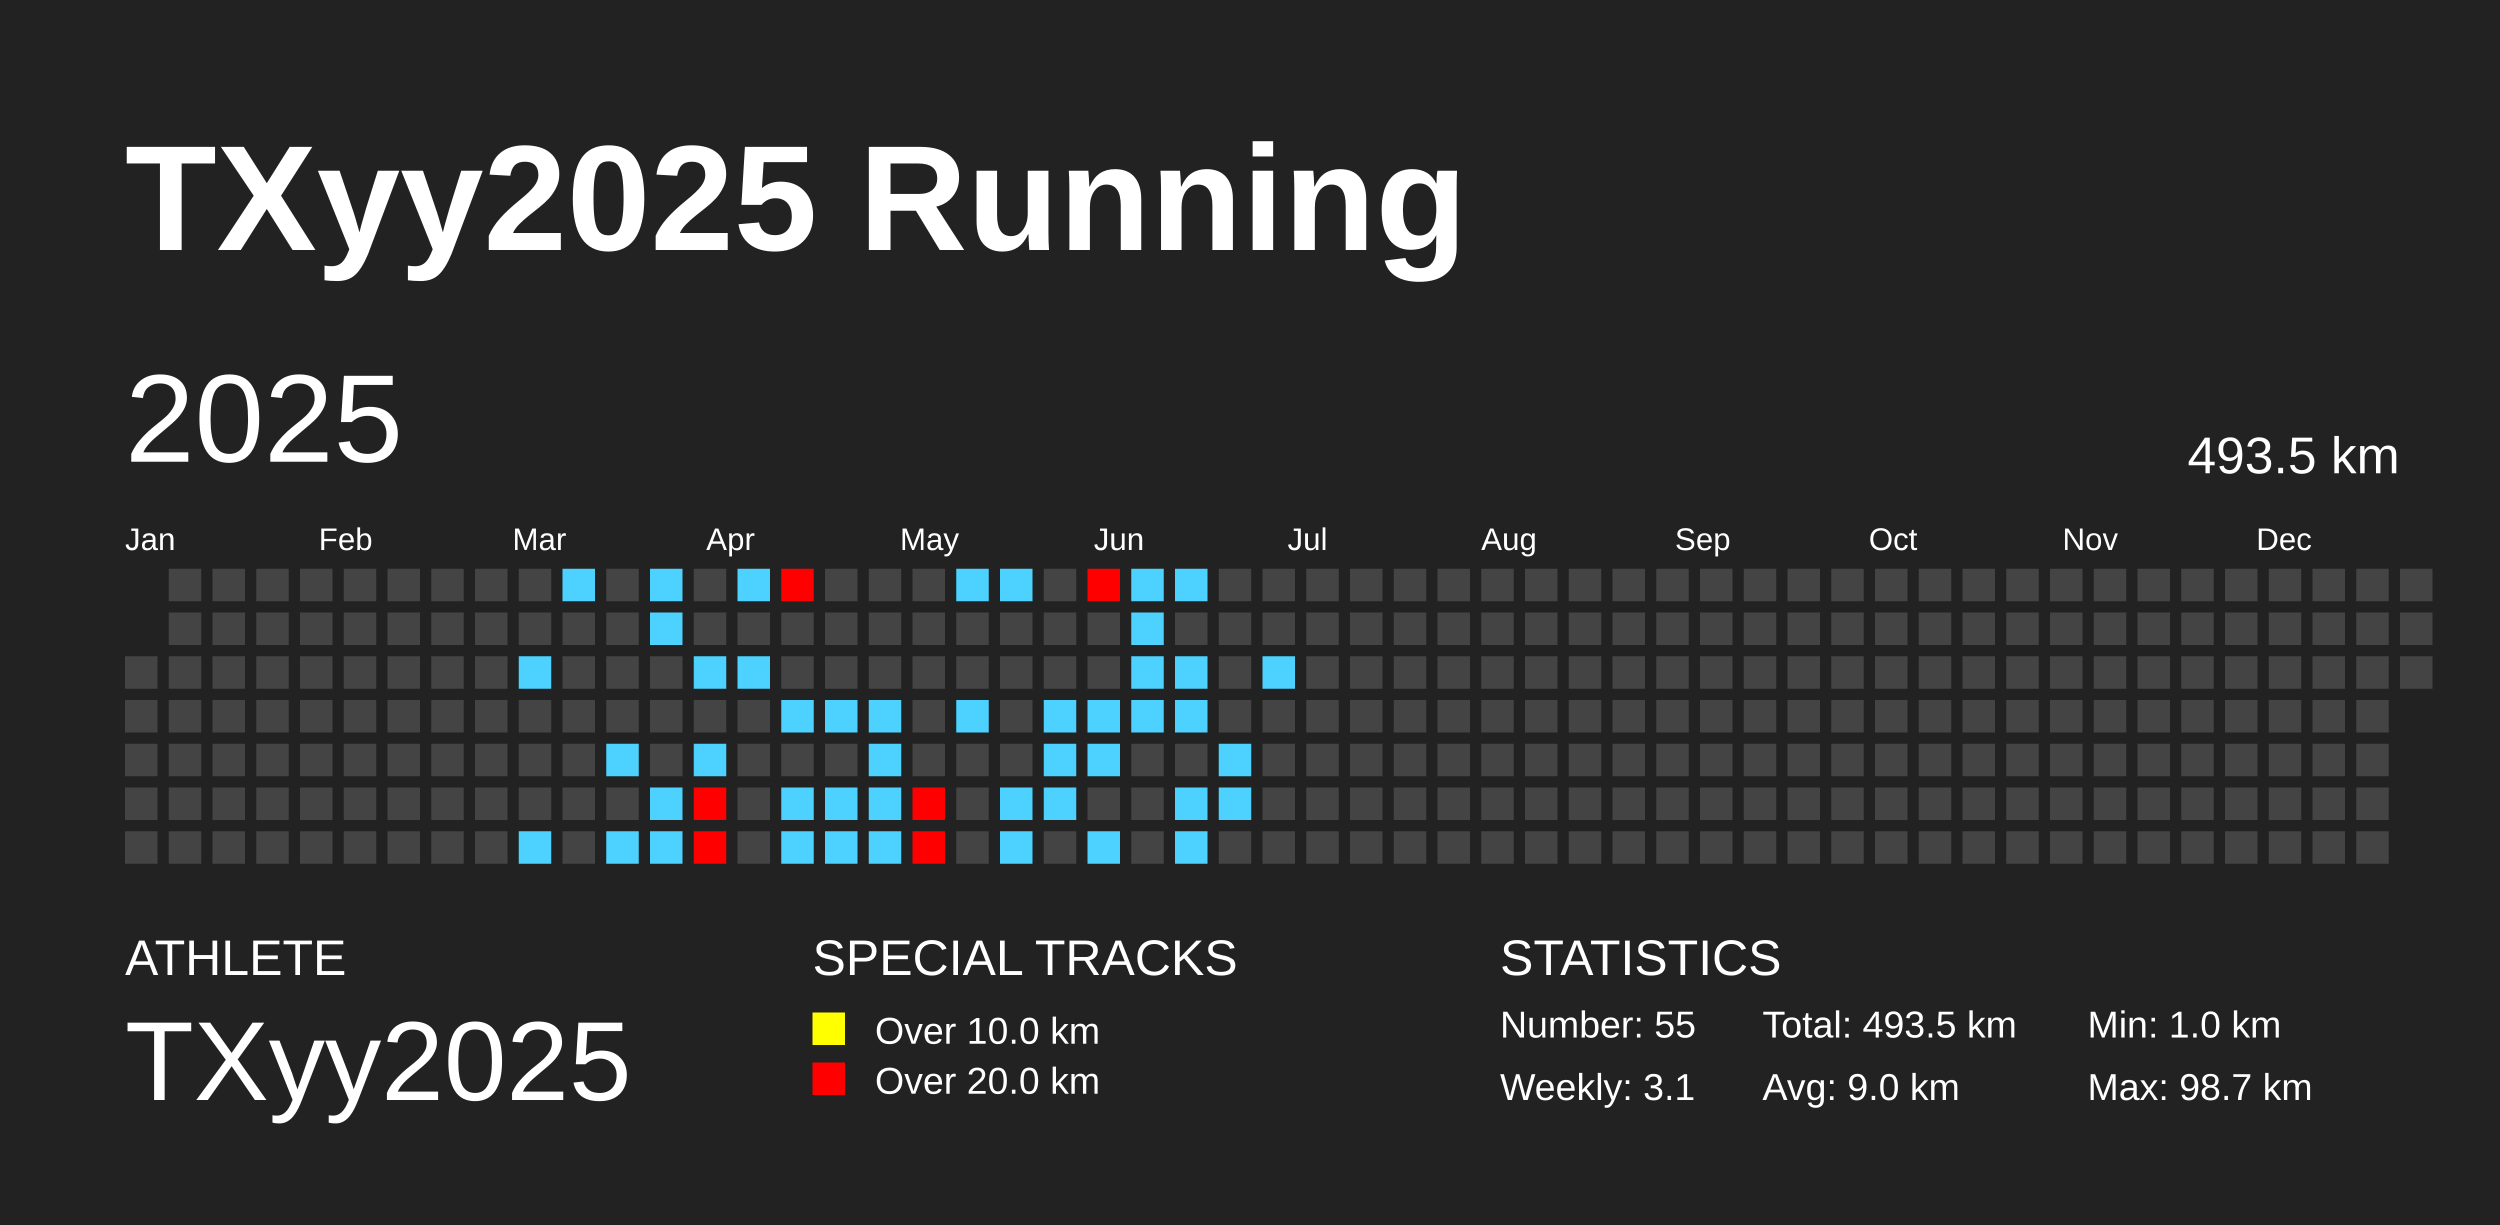
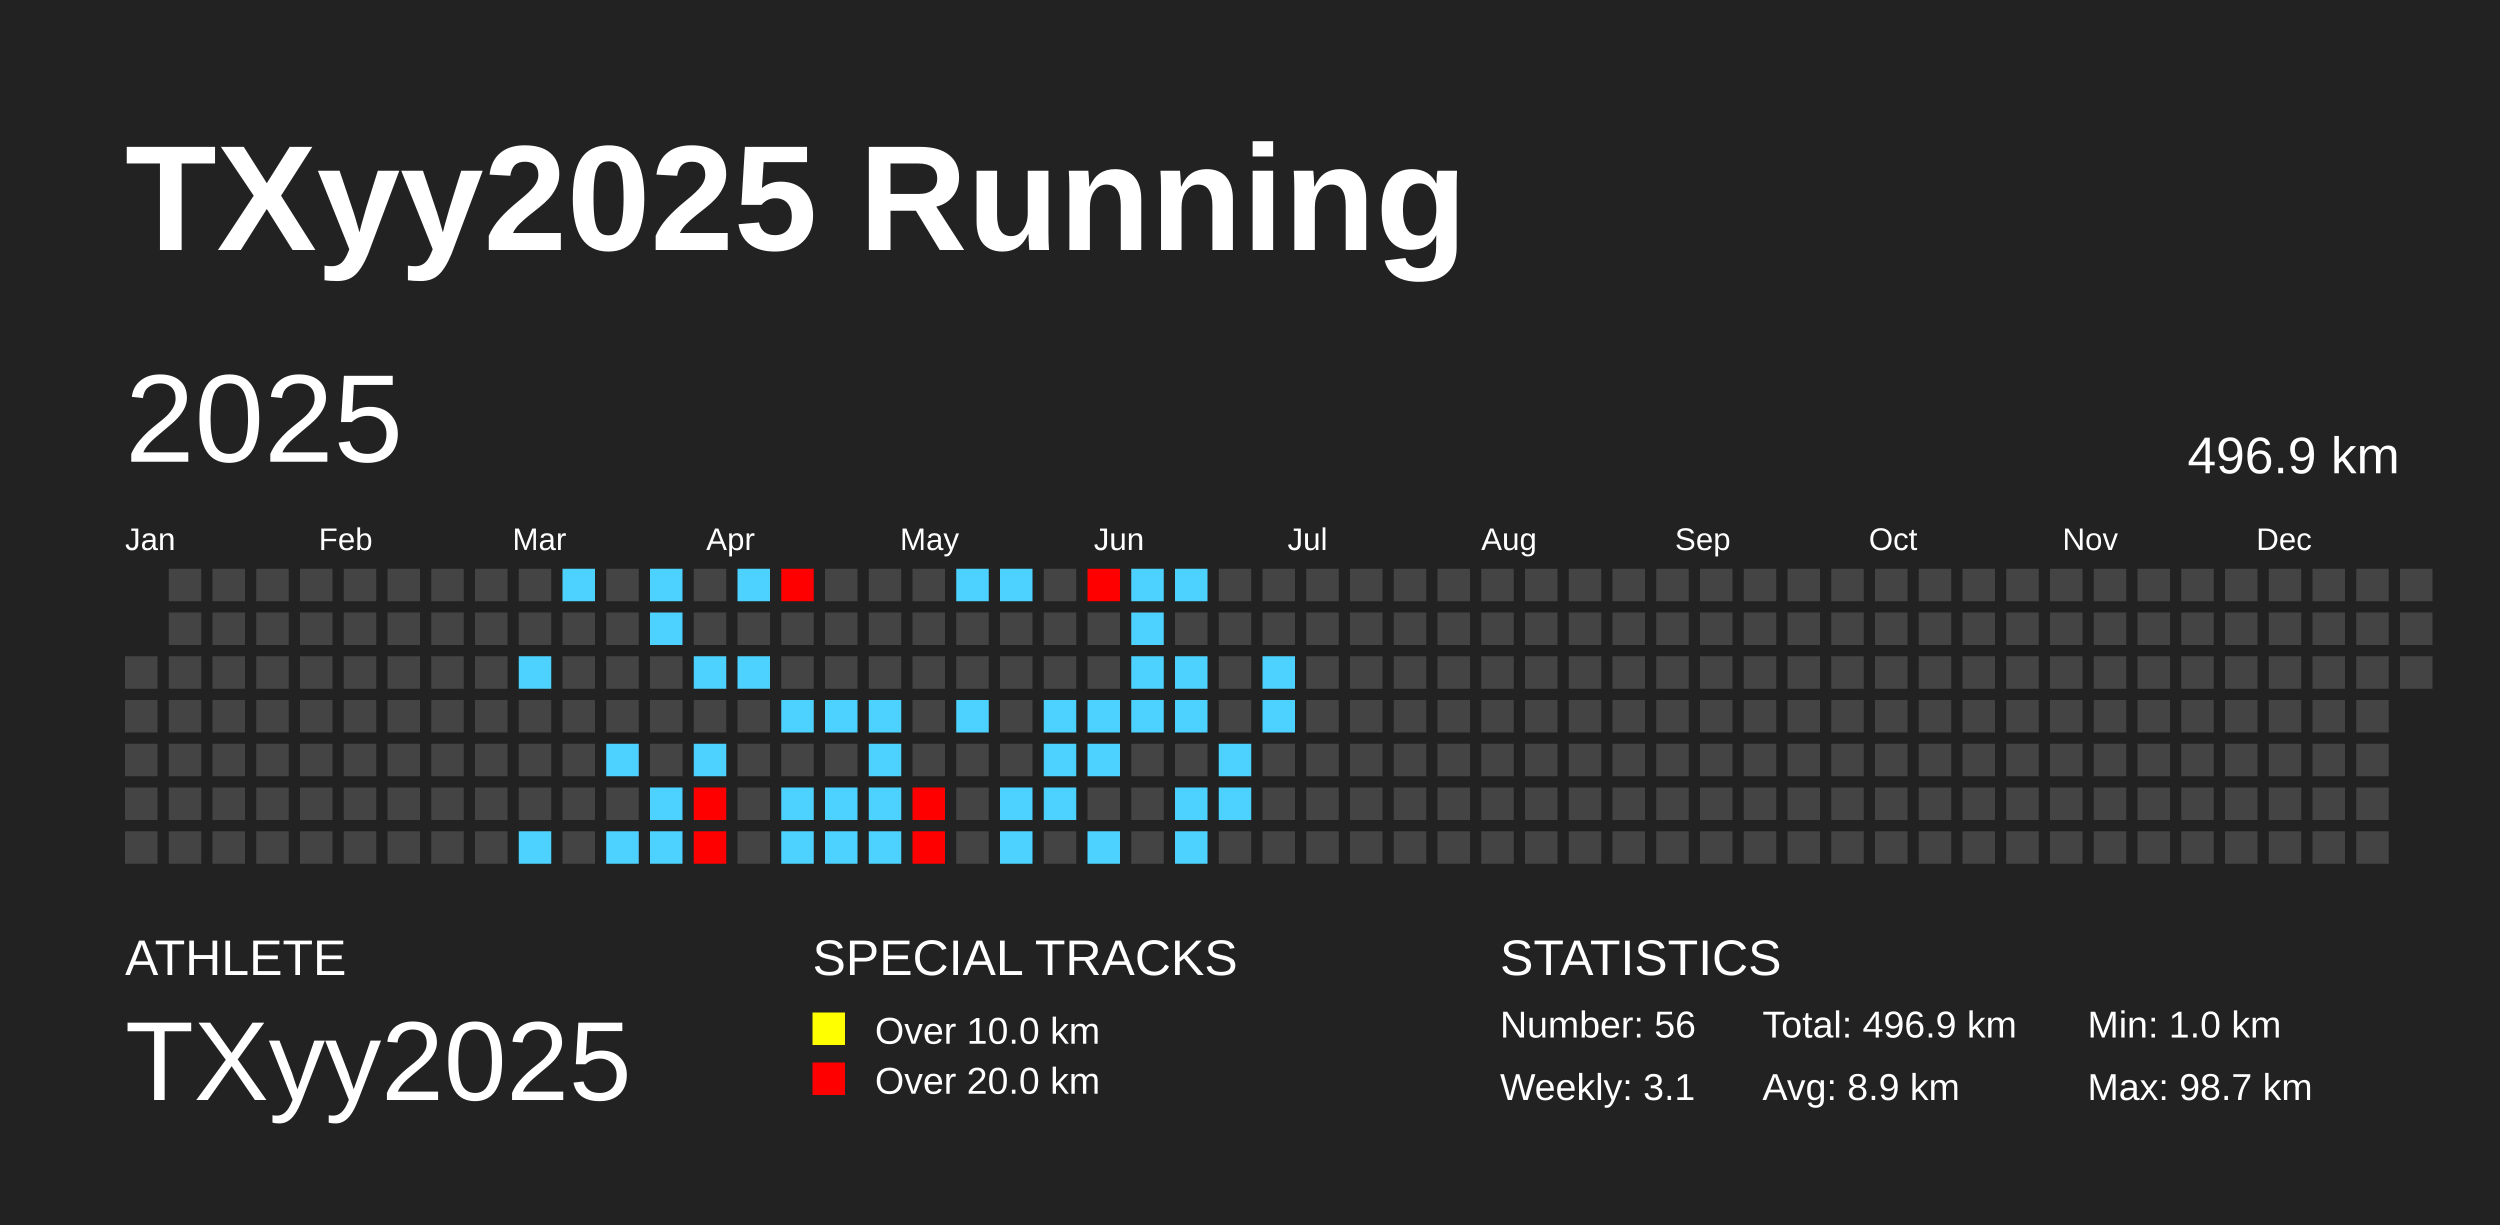
<svg xmlns="http://www.w3.org/2000/svg" baseProfile="full" height="98mm" version="1.1" viewBox="0,0,200,98" width="200mm">
  <defs />
  <rect fill="#222222" height="98" width="200" x="0" y="0" />
  <text fill="#FFFFFF" style="font-size:12px; font-family:Arial; font-weight:bold;" x="10" y="20">TXyy2025 Running</text>
  <text fill="#FFFFFF" style="font-size:4px; font-family:Arial" x="10" y="78">ATHLETE</text>
  <text fill="#FFFFFF" style="font-size:9px; font-family:Arial" x="10" y="88">TXyy2025</text>
  <text fill="#FFFFFF" style="font-size:4px; font-family:Arial" x="65" y="78">SPECIAL TRACKS</text>
  <rect fill="yellow" height="2.6" width="2.6" x="65" y="81" />
  <text fill="#FFFFFF" style="font-size:3px; font-family:Arial" x="70" y="83.5">Over 10.0 km</text>
  <rect fill="red" height="2.6" width="2.6" x="65" y="85" />
  <text fill="#FFFFFF" style="font-size:3px; font-family:Arial" x="70" y="87.5">Over 20.0 km</text>
  <text fill="#FFFFFF" style="font-size:4px; font-family:Arial" x="120" y="78">STATISTICS</text>
-   <text fill="#FFFFFF" style="font-size:3px; font-family:Arial" x="120" y="83">Number: 55</text>
+   <text fill="#FFFFFF" style="font-size:3px; font-family:Arial" x="120" y="83">Number: 56</text>
  <text fill="#FFFFFF" style="font-size:3px; font-family:Arial" x="120" y="88">Weekly: 3.1</text>
-   <text fill="#FFFFFF" style="font-size:3px; font-family:Arial" x="141" y="83">Total: 493.5 km</text>
-   <text fill="#FFFFFF" style="font-size:3px; font-family:Arial" x="141" y="88">Avg: 9.0 km</text>
+   <text fill="#FFFFFF" style="font-size:3px; font-family:Arial" x="141" y="83">Total: 496.9 km</text>
+   <text fill="#FFFFFF" style="font-size:3px; font-family:Arial" x="141" y="88">Avg: 8.9 km</text>
  <text fill="#FFFFFF" style="font-size:3px; font-family:Arial" x="167" y="83">Min: 1.0 km</text>
  <text fill="#FFFFFF" style="font-size:3px; font-family:Arial" x="167" y="88">Max: 98.7 km</text>
  <text dominant-baseline="hanging" fill="#FFFFFF" style="font-size:10.0px; font-family:Arial;" x="10" y="30">2025</text>
-   <text dominant-baseline="hanging" fill="#FFFFFF" style="font-size:4.125px; font-family:Arial;" x="175" y="35">493.5 km</text>
+   <text dominant-baseline="hanging" fill="#FFFFFF" style="font-size:4.125px; font-family:Arial;" x="175" y="35">496.9 km</text>
  <text fill="#FFFFFF" style="font-size:2.5px; font-family:Arial" x="10.0" y="44">Jan</text>
  <text fill="#FFFFFF" style="font-size:2.5px; font-family:Arial" x="25.5" y="44">Feb</text>
  <text fill="#FFFFFF" style="font-size:2.5px; font-family:Arial" x="41.0" y="44">Mar</text>
  <text fill="#FFFFFF" style="font-size:2.5px; font-family:Arial" x="56.5" y="44">Apr</text>
  <text fill="#FFFFFF" style="font-size:2.5px; font-family:Arial" x="72.0" y="44">May</text>
  <text fill="#FFFFFF" style="font-size:2.5px; font-family:Arial" x="87.5" y="44">Jun</text>
  <text fill="#FFFFFF" style="font-size:2.5px; font-family:Arial" x="103.0" y="44">Jul</text>
  <text fill="#FFFFFF" style="font-size:2.5px; font-family:Arial" x="118.5" y="44">Aug</text>
  <text fill="#FFFFFF" style="font-size:2.5px; font-family:Arial" x="134.0" y="44">Sep</text>
  <text fill="#FFFFFF" style="font-size:2.5px; font-family:Arial" x="149.5" y="44">Oct</text>
  <text fill="#FFFFFF" style="font-size:2.5px; font-family:Arial" x="165.0" y="44">Nov</text>
  <text fill="#FFFFFF" style="font-size:2.5px; font-family:Arial" x="180.5" y="44">Dec</text>
  <rect fill="#444444" height="2.6" width="2.6" x="10.0" y="52.5" />
  <rect fill="#444444" height="2.6" width="2.6" x="10.0" y="56.0" />
  <rect fill="#444444" height="2.6" width="2.6" x="10.0" y="59.5" />
  <rect fill="#444444" height="2.6" width="2.6" x="10.0" y="63.0" />
  <rect fill="#444444" height="2.6" width="2.6" x="10.0" y="66.5" />
  <rect fill="#444444" height="2.6" width="2.6" x="13.5" y="45.5" />
  <rect fill="#444444" height="2.6" width="2.6" x="13.5" y="49.0" />
  <rect fill="#444444" height="2.6" width="2.6" x="13.5" y="52.5" />
  <rect fill="#444444" height="2.6" width="2.6" x="13.5" y="56.0" />
  <rect fill="#444444" height="2.6" width="2.6" x="13.5" y="59.5" />
  <rect fill="#444444" height="2.6" width="2.6" x="13.5" y="63.0" />
  <rect fill="#444444" height="2.6" width="2.6" x="13.5" y="66.5" />
  <rect fill="#444444" height="2.6" width="2.6" x="17.0" y="45.5" />
  <rect fill="#444444" height="2.6" width="2.6" x="17.0" y="49.0" />
  <rect fill="#444444" height="2.6" width="2.6" x="17.0" y="52.5" />
  <rect fill="#444444" height="2.6" width="2.6" x="17.0" y="56.0" />
  <rect fill="#444444" height="2.6" width="2.6" x="17.0" y="59.5" />
  <rect fill="#444444" height="2.6" width="2.6" x="17.0" y="63.0" />
  <rect fill="#444444" height="2.6" width="2.6" x="17.0" y="66.5" />
  <rect fill="#444444" height="2.6" width="2.6" x="20.5" y="45.5" />
  <rect fill="#444444" height="2.6" width="2.6" x="20.5" y="49.0" />
  <rect fill="#444444" height="2.6" width="2.6" x="20.5" y="52.5" />
  <rect fill="#444444" height="2.6" width="2.6" x="20.5" y="56.0" />
  <rect fill="#444444" height="2.6" width="2.6" x="20.5" y="59.5" />
  <rect fill="#444444" height="2.6" width="2.6" x="20.5" y="63.0" />
  <rect fill="#444444" height="2.6" width="2.6" x="20.5" y="66.5" />
  <rect fill="#444444" height="2.6" width="2.6" x="24.0" y="45.5" />
  <rect fill="#444444" height="2.6" width="2.6" x="24.0" y="49.0" />
  <rect fill="#444444" height="2.6" width="2.6" x="24.0" y="52.5" />
  <rect fill="#444444" height="2.6" width="2.6" x="24.0" y="56.0" />
  <rect fill="#444444" height="2.6" width="2.6" x="24.0" y="59.5" />
  <rect fill="#444444" height="2.6" width="2.6" x="24.0" y="63.0" />
  <rect fill="#444444" height="2.6" width="2.6" x="24.0" y="66.5" />
  <rect fill="#444444" height="2.6" width="2.6" x="27.5" y="45.5" />
  <rect fill="#444444" height="2.6" width="2.6" x="27.5" y="49.0" />
  <rect fill="#444444" height="2.6" width="2.6" x="27.5" y="52.5" />
  <rect fill="#444444" height="2.6" width="2.6" x="27.5" y="56.0" />
  <rect fill="#444444" height="2.6" width="2.6" x="27.5" y="59.5" />
  <rect fill="#444444" height="2.6" width="2.6" x="27.5" y="63.0" />
  <rect fill="#444444" height="2.6" width="2.6" x="27.5" y="66.5" />
  <rect fill="#444444" height="2.6" width="2.6" x="31.0" y="45.5" />
  <rect fill="#444444" height="2.6" width="2.6" x="31.0" y="49.0" />
  <rect fill="#444444" height="2.6" width="2.6" x="31.0" y="52.5" />
  <rect fill="#444444" height="2.6" width="2.6" x="31.0" y="56.0" />
  <rect fill="#444444" height="2.6" width="2.6" x="31.0" y="59.5" />
  <rect fill="#444444" height="2.6" width="2.6" x="31.0" y="63.0" />
  <rect fill="#444444" height="2.6" width="2.6" x="31.0" y="66.5" />
  <rect fill="#444444" height="2.6" width="2.6" x="34.5" y="45.5" />
  <rect fill="#444444" height="2.6" width="2.6" x="34.5" y="49.0" />
  <rect fill="#444444" height="2.6" width="2.6" x="34.5" y="52.5" />
  <rect fill="#444444" height="2.6" width="2.6" x="34.5" y="56.0" />
  <rect fill="#444444" height="2.6" width="2.6" x="34.5" y="59.5" />
  <rect fill="#444444" height="2.6" width="2.6" x="34.5" y="63.0" />
  <rect fill="#444444" height="2.6" width="2.6" x="34.5" y="66.5" />
  <rect fill="#444444" height="2.6" width="2.6" x="38.0" y="45.5" />
  <rect fill="#444444" height="2.6" width="2.6" x="38.0" y="49.0" />
  <rect fill="#444444" height="2.6" width="2.6" x="38.0" y="52.5" />
  <rect fill="#444444" height="2.6" width="2.6" x="38.0" y="56.0" />
  <rect fill="#444444" height="2.6" width="2.6" x="38.0" y="59.5" />
  <rect fill="#444444" height="2.6" width="2.6" x="38.0" y="63.0" />
  <rect fill="#444444" height="2.6" width="2.6" x="38.0" y="66.5" />
  <rect fill="#444444" height="2.6" width="2.6" x="41.5" y="45.5" />
  <rect fill="#444444" height="2.6" width="2.6" x="41.5" y="49.0" />
  <rect fill="#4dd2ff" height="2.6" width="2.6" x="41.5" y="52.5" />
  <rect fill="#444444" height="2.6" width="2.6" x="41.5" y="56.0" />
  <rect fill="#444444" height="2.6" width="2.6" x="41.5" y="59.5" />
  <rect fill="#444444" height="2.6" width="2.6" x="41.5" y="63.0" />
  <rect fill="#4dd2ff" height="2.6" width="2.6" x="41.5" y="66.5" />
  <rect fill="#4dd2ff" height="2.6" width="2.6" x="45.0" y="45.5" />
  <rect fill="#444444" height="2.6" width="2.6" x="45.0" y="49.0" />
  <rect fill="#444444" height="2.6" width="2.6" x="45.0" y="52.5" />
  <rect fill="#444444" height="2.6" width="2.6" x="45.0" y="56.0" />
  <rect fill="#444444" height="2.6" width="2.6" x="45.0" y="59.5" />
  <rect fill="#444444" height="2.6" width="2.6" x="45.0" y="63.0" />
  <rect fill="#444444" height="2.6" width="2.6" x="45.0" y="66.5" />
  <rect fill="#444444" height="2.6" width="2.6" x="48.5" y="45.5" />
  <rect fill="#444444" height="2.6" width="2.6" x="48.5" y="49.0" />
  <rect fill="#444444" height="2.6" width="2.6" x="48.5" y="52.5" />
  <rect fill="#444444" height="2.6" width="2.6" x="48.5" y="56.0" />
  <rect fill="#4dd2ff" height="2.6" width="2.6" x="48.5" y="59.5" />
  <rect fill="#444444" height="2.6" width="2.6" x="48.5" y="63.0" />
  <rect fill="#4dd2ff" height="2.6" width="2.6" x="48.5" y="66.5" />
  <rect fill="#4dd2ff" height="2.6" width="2.6" x="52.0" y="45.5" />
  <rect fill="#4dd2ff" height="2.6" width="2.6" x="52.0" y="49.0" />
  <rect fill="#444444" height="2.6" width="2.6" x="52.0" y="52.5" />
  <rect fill="#444444" height="2.6" width="2.6" x="52.0" y="56.0" />
  <rect fill="#444444" height="2.6" width="2.6" x="52.0" y="59.5" />
  <rect fill="#4dd2ff" height="2.6" width="2.6" x="52.0" y="63.0" />
  <rect fill="#4dd2ff" height="2.6" width="2.6" x="52.0" y="66.5" />
  <rect fill="#444444" height="2.6" width="2.6" x="55.5" y="45.5" />
  <rect fill="#444444" height="2.6" width="2.6" x="55.5" y="49.0" />
  <rect fill="#4dd2ff" height="2.6" width="2.6" x="55.5" y="52.5" />
  <rect fill="#444444" height="2.6" width="2.6" x="55.5" y="56.0" />
  <rect fill="#4dd2ff" height="2.6" width="2.6" x="55.5" y="59.5" />
  <rect fill="red" height="2.6" width="2.6" x="55.5" y="63.0" />
  <rect fill="red" height="2.6" width="2.6" x="55.5" y="66.5" />
  <rect fill="#4dd2ff" height="2.6" width="2.6" x="59.0" y="45.5" />
  <rect fill="#444444" height="2.6" width="2.6" x="59.0" y="49.0" />
  <rect fill="#4dd2ff" height="2.6" width="2.6" x="59.0" y="52.5" />
  <rect fill="#444444" height="2.6" width="2.6" x="59.0" y="56.0" />
  <rect fill="#444444" height="2.6" width="2.6" x="59.0" y="59.5" />
  <rect fill="#444444" height="2.6" width="2.6" x="59.0" y="63.0" />
  <rect fill="#444444" height="2.6" width="2.6" x="59.0" y="66.5" />
  <rect fill="red" height="2.6" width="2.6" x="62.5" y="45.5" />
  <rect fill="#444444" height="2.6" width="2.6" x="62.5" y="49.0" />
  <rect fill="#444444" height="2.6" width="2.6" x="62.5" y="52.5" />
  <rect fill="#4dd2ff" height="2.6" width="2.6" x="62.5" y="56.0" />
  <rect fill="#444444" height="2.6" width="2.6" x="62.5" y="59.5" />
  <rect fill="#4dd2ff" height="2.6" width="2.6" x="62.5" y="63.0" />
  <rect fill="#4dd2ff" height="2.6" width="2.6" x="62.5" y="66.5" />
  <rect fill="#444444" height="2.6" width="2.6" x="66.0" y="45.5" />
  <rect fill="#444444" height="2.6" width="2.6" x="66.0" y="49.0" />
  <rect fill="#444444" height="2.6" width="2.6" x="66.0" y="52.5" />
  <rect fill="#4dd2ff" height="2.6" width="2.6" x="66.0" y="56.0" />
  <rect fill="#444444" height="2.6" width="2.6" x="66.0" y="59.5" />
  <rect fill="#4dd2ff" height="2.6" width="2.6" x="66.0" y="63.0" />
  <rect fill="#4dd2ff" height="2.6" width="2.6" x="66.0" y="66.5" />
  <rect fill="#444444" height="2.6" width="2.6" x="69.5" y="45.5" />
  <rect fill="#444444" height="2.6" width="2.6" x="69.5" y="49.0" />
  <rect fill="#444444" height="2.6" width="2.6" x="69.5" y="52.5" />
  <rect fill="#4dd2ff" height="2.6" width="2.6" x="69.5" y="56.0" />
  <rect fill="#4dd2ff" height="2.6" width="2.6" x="69.5" y="59.5" />
  <rect fill="#4dd2ff" height="2.6" width="2.6" x="69.5" y="63.0" />
  <rect fill="#4dd2ff" height="2.6" width="2.6" x="69.5" y="66.5" />
  <rect fill="#444444" height="2.6" width="2.6" x="73.0" y="45.5" />
  <rect fill="#444444" height="2.6" width="2.6" x="73.0" y="49.0" />
  <rect fill="#444444" height="2.6" width="2.6" x="73.0" y="52.5" />
  <rect fill="#444444" height="2.6" width="2.6" x="73.0" y="56.0" />
  <rect fill="#444444" height="2.6" width="2.6" x="73.0" y="59.5" />
  <rect fill="red" height="2.6" width="2.6" x="73.0" y="63.0" />
  <rect fill="red" height="2.6" width="2.6" x="73.0" y="66.5" />
  <rect fill="#4dd2ff" height="2.6" width="2.6" x="76.5" y="45.5" />
  <rect fill="#444444" height="2.6" width="2.6" x="76.5" y="49.0" />
  <rect fill="#444444" height="2.6" width="2.6" x="76.5" y="52.5" />
  <rect fill="#4dd2ff" height="2.6" width="2.6" x="76.5" y="56.0" />
  <rect fill="#444444" height="2.6" width="2.6" x="76.5" y="59.5" />
  <rect fill="#444444" height="2.6" width="2.6" x="76.5" y="63.0" />
  <rect fill="#444444" height="2.6" width="2.6" x="76.5" y="66.5" />
  <rect fill="#4dd2ff" height="2.6" width="2.6" x="80.0" y="45.5" />
  <rect fill="#444444" height="2.6" width="2.6" x="80.0" y="49.0" />
  <rect fill="#444444" height="2.6" width="2.6" x="80.0" y="52.5" />
  <rect fill="#444444" height="2.6" width="2.6" x="80.0" y="56.0" />
  <rect fill="#444444" height="2.6" width="2.6" x="80.0" y="59.5" />
  <rect fill="#4dd2ff" height="2.6" width="2.6" x="80.0" y="63.0" />
  <rect fill="#4dd2ff" height="2.6" width="2.6" x="80.0" y="66.5" />
  <rect fill="#444444" height="2.6" width="2.6" x="83.5" y="45.5" />
  <rect fill="#444444" height="2.6" width="2.6" x="83.5" y="49.0" />
  <rect fill="#444444" height="2.6" width="2.6" x="83.5" y="52.5" />
  <rect fill="#4dd2ff" height="2.6" width="2.6" x="83.5" y="56.0" />
  <rect fill="#4dd2ff" height="2.6" width="2.6" x="83.5" y="59.5" />
  <rect fill="#4dd2ff" height="2.6" width="2.6" x="83.5" y="63.0" />
  <rect fill="#444444" height="2.6" width="2.6" x="83.5" y="66.5" />
  <rect fill="red" height="2.6" width="2.6" x="87.0" y="45.5" />
  <rect fill="#444444" height="2.6" width="2.6" x="87.0" y="49.0" />
  <rect fill="#444444" height="2.6" width="2.6" x="87.0" y="52.5" />
  <rect fill="#4dd2ff" height="2.6" width="2.6" x="87.0" y="56.0" />
  <rect fill="#4dd2ff" height="2.6" width="2.6" x="87.0" y="59.5" />
  <rect fill="#444444" height="2.6" width="2.6" x="87.0" y="63.0" />
  <rect fill="#4dd2ff" height="2.6" width="2.6" x="87.0" y="66.5" />
  <rect fill="#4dd2ff" height="2.6" width="2.6" x="90.5" y="45.5" />
  <rect fill="#4dd2ff" height="2.6" width="2.6" x="90.5" y="49.0" />
  <rect fill="#4dd2ff" height="2.6" width="2.6" x="90.5" y="52.5" />
  <rect fill="#4dd2ff" height="2.6" width="2.6" x="90.5" y="56.0" />
  <rect fill="#444444" height="2.6" width="2.6" x="90.5" y="59.5" />
  <rect fill="#444444" height="2.6" width="2.6" x="90.5" y="63.0" />
  <rect fill="#444444" height="2.6" width="2.6" x="90.5" y="66.5" />
  <rect fill="#4dd2ff" height="2.6" width="2.6" x="94.0" y="45.5" />
  <rect fill="#444444" height="2.6" width="2.6" x="94.0" y="49.0" />
  <rect fill="#4dd2ff" height="2.6" width="2.6" x="94.0" y="52.5" />
  <rect fill="#4dd2ff" height="2.6" width="2.6" x="94.0" y="56.0" />
  <rect fill="#444444" height="2.6" width="2.6" x="94.0" y="59.5" />
  <rect fill="#4dd2ff" height="2.6" width="2.6" x="94.0" y="63.0" />
  <rect fill="#4dd2ff" height="2.6" width="2.6" x="94.0" y="66.5" />
  <rect fill="#444444" height="2.6" width="2.6" x="97.5" y="45.5" />
  <rect fill="#444444" height="2.6" width="2.6" x="97.5" y="49.0" />
  <rect fill="#444444" height="2.6" width="2.6" x="97.5" y="52.5" />
  <rect fill="#444444" height="2.6" width="2.6" x="97.5" y="56.0" />
  <rect fill="#4dd2ff" height="2.6" width="2.6" x="97.5" y="59.5" />
  <rect fill="#4dd2ff" height="2.6" width="2.6" x="97.5" y="63.0" />
  <rect fill="#444444" height="2.6" width="2.6" x="97.5" y="66.5" />
  <rect fill="#444444" height="2.6" width="2.6" x="101.0" y="45.5" />
  <rect fill="#444444" height="2.6" width="2.6" x="101.0" y="49.0" />
  <rect fill="#4dd2ff" height="2.6" width="2.6" x="101.0" y="52.5" />
-   <rect fill="#444444" height="2.6" width="2.6" x="101.0" y="56.0" />
+   <rect fill="#4dd2ff" height="2.6" width="2.6" x="101.0" y="56.0" />
  <rect fill="#444444" height="2.6" width="2.6" x="101.0" y="59.5" />
  <rect fill="#444444" height="2.6" width="2.6" x="101.0" y="63.0" />
  <rect fill="#444444" height="2.6" width="2.6" x="101.0" y="66.5" />
  <rect fill="#444444" height="2.6" width="2.6" x="104.5" y="45.5" />
  <rect fill="#444444" height="2.6" width="2.6" x="104.5" y="49.0" />
  <rect fill="#444444" height="2.6" width="2.6" x="104.5" y="52.5" />
  <rect fill="#444444" height="2.6" width="2.6" x="104.5" y="56.0" />
  <rect fill="#444444" height="2.6" width="2.6" x="104.5" y="59.5" />
  <rect fill="#444444" height="2.6" width="2.6" x="104.5" y="63.0" />
  <rect fill="#444444" height="2.6" width="2.6" x="104.5" y="66.5" />
  <rect fill="#444444" height="2.6" width="2.6" x="108.0" y="45.5" />
  <rect fill="#444444" height="2.6" width="2.6" x="108.0" y="49.0" />
  <rect fill="#444444" height="2.6" width="2.6" x="108.0" y="52.5" />
  <rect fill="#444444" height="2.6" width="2.6" x="108.0" y="56.0" />
  <rect fill="#444444" height="2.6" width="2.6" x="108.0" y="59.5" />
  <rect fill="#444444" height="2.6" width="2.6" x="108.0" y="63.0" />
  <rect fill="#444444" height="2.6" width="2.6" x="108.0" y="66.5" />
  <rect fill="#444444" height="2.6" width="2.6" x="111.5" y="45.5" />
  <rect fill="#444444" height="2.6" width="2.6" x="111.5" y="49.0" />
  <rect fill="#444444" height="2.6" width="2.6" x="111.5" y="52.5" />
  <rect fill="#444444" height="2.6" width="2.6" x="111.5" y="56.0" />
  <rect fill="#444444" height="2.6" width="2.6" x="111.5" y="59.5" />
  <rect fill="#444444" height="2.6" width="2.6" x="111.5" y="63.0" />
  <rect fill="#444444" height="2.6" width="2.6" x="111.5" y="66.5" />
  <rect fill="#444444" height="2.6" width="2.6" x="115.0" y="45.5" />
  <rect fill="#444444" height="2.6" width="2.6" x="115.0" y="49.0" />
  <rect fill="#444444" height="2.6" width="2.6" x="115.0" y="52.5" />
  <rect fill="#444444" height="2.6" width="2.6" x="115.0" y="56.0" />
  <rect fill="#444444" height="2.6" width="2.6" x="115.0" y="59.5" />
  <rect fill="#444444" height="2.6" width="2.6" x="115.0" y="63.0" />
  <rect fill="#444444" height="2.6" width="2.6" x="115.0" y="66.5" />
  <rect fill="#444444" height="2.6" width="2.6" x="118.5" y="45.5" />
  <rect fill="#444444" height="2.6" width="2.6" x="118.5" y="49.0" />
  <rect fill="#444444" height="2.6" width="2.6" x="118.5" y="52.5" />
  <rect fill="#444444" height="2.6" width="2.6" x="118.5" y="56.0" />
  <rect fill="#444444" height="2.6" width="2.6" x="118.5" y="59.5" />
  <rect fill="#444444" height="2.6" width="2.6" x="118.5" y="63.0" />
  <rect fill="#444444" height="2.6" width="2.6" x="118.5" y="66.5" />
  <rect fill="#444444" height="2.6" width="2.6" x="122.0" y="45.5" />
  <rect fill="#444444" height="2.6" width="2.6" x="122.0" y="49.0" />
  <rect fill="#444444" height="2.6" width="2.6" x="122.0" y="52.5" />
  <rect fill="#444444" height="2.6" width="2.6" x="122.0" y="56.0" />
  <rect fill="#444444" height="2.6" width="2.6" x="122.0" y="59.5" />
  <rect fill="#444444" height="2.6" width="2.6" x="122.0" y="63.0" />
  <rect fill="#444444" height="2.6" width="2.6" x="122.0" y="66.5" />
  <rect fill="#444444" height="2.6" width="2.6" x="125.5" y="45.5" />
  <rect fill="#444444" height="2.6" width="2.6" x="125.5" y="49.0" />
  <rect fill="#444444" height="2.6" width="2.6" x="125.5" y="52.5" />
  <rect fill="#444444" height="2.6" width="2.6" x="125.5" y="56.0" />
  <rect fill="#444444" height="2.6" width="2.6" x="125.5" y="59.5" />
  <rect fill="#444444" height="2.6" width="2.6" x="125.5" y="63.0" />
  <rect fill="#444444" height="2.6" width="2.6" x="125.5" y="66.5" />
  <rect fill="#444444" height="2.6" width="2.6" x="129.0" y="45.5" />
  <rect fill="#444444" height="2.6" width="2.6" x="129.0" y="49.0" />
  <rect fill="#444444" height="2.6" width="2.6" x="129.0" y="52.5" />
  <rect fill="#444444" height="2.6" width="2.6" x="129.0" y="56.0" />
  <rect fill="#444444" height="2.6" width="2.6" x="129.0" y="59.5" />
  <rect fill="#444444" height="2.6" width="2.6" x="129.0" y="63.0" />
  <rect fill="#444444" height="2.6" width="2.6" x="129.0" y="66.5" />
  <rect fill="#444444" height="2.6" width="2.6" x="132.5" y="45.5" />
  <rect fill="#444444" height="2.6" width="2.6" x="132.5" y="49.0" />
  <rect fill="#444444" height="2.6" width="2.6" x="132.5" y="52.5" />
  <rect fill="#444444" height="2.6" width="2.6" x="132.5" y="56.0" />
  <rect fill="#444444" height="2.6" width="2.6" x="132.5" y="59.5" />
  <rect fill="#444444" height="2.6" width="2.6" x="132.5" y="63.0" />
  <rect fill="#444444" height="2.6" width="2.6" x="132.5" y="66.5" />
  <rect fill="#444444" height="2.6" width="2.6" x="136.0" y="45.5" />
  <rect fill="#444444" height="2.6" width="2.6" x="136.0" y="49.0" />
  <rect fill="#444444" height="2.6" width="2.6" x="136.0" y="52.5" />
  <rect fill="#444444" height="2.6" width="2.6" x="136.0" y="56.0" />
  <rect fill="#444444" height="2.6" width="2.6" x="136.0" y="59.5" />
  <rect fill="#444444" height="2.6" width="2.6" x="136.0" y="63.0" />
  <rect fill="#444444" height="2.6" width="2.6" x="136.0" y="66.5" />
  <rect fill="#444444" height="2.6" width="2.6" x="139.5" y="45.5" />
  <rect fill="#444444" height="2.6" width="2.6" x="139.5" y="49.0" />
  <rect fill="#444444" height="2.6" width="2.6" x="139.5" y="52.5" />
  <rect fill="#444444" height="2.6" width="2.6" x="139.5" y="56.0" />
  <rect fill="#444444" height="2.6" width="2.6" x="139.5" y="59.5" />
  <rect fill="#444444" height="2.6" width="2.6" x="139.5" y="63.0" />
  <rect fill="#444444" height="2.6" width="2.6" x="139.5" y="66.5" />
  <rect fill="#444444" height="2.6" width="2.6" x="143.0" y="45.5" />
  <rect fill="#444444" height="2.6" width="2.6" x="143.0" y="49.0" />
  <rect fill="#444444" height="2.6" width="2.6" x="143.0" y="52.5" />
  <rect fill="#444444" height="2.6" width="2.6" x="143.0" y="56.0" />
  <rect fill="#444444" height="2.6" width="2.6" x="143.0" y="59.5" />
  <rect fill="#444444" height="2.6" width="2.6" x="143.0" y="63.0" />
  <rect fill="#444444" height="2.6" width="2.6" x="143.0" y="66.5" />
  <rect fill="#444444" height="2.6" width="2.6" x="146.5" y="45.5" />
  <rect fill="#444444" height="2.6" width="2.6" x="146.5" y="49.0" />
  <rect fill="#444444" height="2.6" width="2.6" x="146.5" y="52.5" />
  <rect fill="#444444" height="2.6" width="2.6" x="146.5" y="56.0" />
  <rect fill="#444444" height="2.6" width="2.6" x="146.5" y="59.5" />
  <rect fill="#444444" height="2.6" width="2.6" x="146.5" y="63.0" />
  <rect fill="#444444" height="2.6" width="2.6" x="146.5" y="66.5" />
  <rect fill="#444444" height="2.6" width="2.6" x="150.0" y="45.5" />
  <rect fill="#444444" height="2.6" width="2.6" x="150.0" y="49.0" />
  <rect fill="#444444" height="2.6" width="2.6" x="150.0" y="52.5" />
  <rect fill="#444444" height="2.6" width="2.6" x="150.0" y="56.0" />
  <rect fill="#444444" height="2.6" width="2.6" x="150.0" y="59.5" />
  <rect fill="#444444" height="2.6" width="2.6" x="150.0" y="63.0" />
  <rect fill="#444444" height="2.6" width="2.6" x="150.0" y="66.5" />
  <rect fill="#444444" height="2.6" width="2.6" x="153.5" y="45.5" />
  <rect fill="#444444" height="2.6" width="2.6" x="153.5" y="49.0" />
  <rect fill="#444444" height="2.6" width="2.6" x="153.5" y="52.5" />
  <rect fill="#444444" height="2.6" width="2.6" x="153.5" y="56.0" />
  <rect fill="#444444" height="2.6" width="2.6" x="153.5" y="59.5" />
  <rect fill="#444444" height="2.6" width="2.6" x="153.5" y="63.0" />
  <rect fill="#444444" height="2.6" width="2.6" x="153.5" y="66.5" />
  <rect fill="#444444" height="2.6" width="2.6" x="157.0" y="45.5" />
  <rect fill="#444444" height="2.6" width="2.6" x="157.0" y="49.0" />
  <rect fill="#444444" height="2.6" width="2.6" x="157.0" y="52.5" />
  <rect fill="#444444" height="2.6" width="2.6" x="157.0" y="56.0" />
  <rect fill="#444444" height="2.6" width="2.6" x="157.0" y="59.5" />
  <rect fill="#444444" height="2.6" width="2.6" x="157.0" y="63.0" />
  <rect fill="#444444" height="2.6" width="2.6" x="157.0" y="66.5" />
  <rect fill="#444444" height="2.6" width="2.6" x="160.5" y="45.5" />
  <rect fill="#444444" height="2.6" width="2.6" x="160.5" y="49.0" />
  <rect fill="#444444" height="2.6" width="2.6" x="160.5" y="52.5" />
  <rect fill="#444444" height="2.6" width="2.6" x="160.5" y="56.0" />
  <rect fill="#444444" height="2.6" width="2.6" x="160.5" y="59.5" />
  <rect fill="#444444" height="2.6" width="2.6" x="160.5" y="63.0" />
  <rect fill="#444444" height="2.6" width="2.6" x="160.5" y="66.5" />
  <rect fill="#444444" height="2.6" width="2.6" x="164.0" y="45.5" />
  <rect fill="#444444" height="2.6" width="2.6" x="164.0" y="49.0" />
  <rect fill="#444444" height="2.6" width="2.6" x="164.0" y="52.5" />
  <rect fill="#444444" height="2.6" width="2.6" x="164.0" y="56.0" />
  <rect fill="#444444" height="2.6" width="2.6" x="164.0" y="59.5" />
  <rect fill="#444444" height="2.6" width="2.6" x="164.0" y="63.0" />
  <rect fill="#444444" height="2.6" width="2.6" x="164.0" y="66.5" />
  <rect fill="#444444" height="2.6" width="2.6" x="167.5" y="45.5" />
  <rect fill="#444444" height="2.6" width="2.6" x="167.5" y="49.0" />
  <rect fill="#444444" height="2.6" width="2.6" x="167.5" y="52.5" />
  <rect fill="#444444" height="2.6" width="2.6" x="167.5" y="56.0" />
  <rect fill="#444444" height="2.6" width="2.6" x="167.5" y="59.5" />
  <rect fill="#444444" height="2.6" width="2.6" x="167.5" y="63.0" />
  <rect fill="#444444" height="2.6" width="2.6" x="167.5" y="66.5" />
  <rect fill="#444444" height="2.6" width="2.6" x="171.0" y="45.5" />
  <rect fill="#444444" height="2.6" width="2.6" x="171.0" y="49.0" />
  <rect fill="#444444" height="2.6" width="2.6" x="171.0" y="52.5" />
  <rect fill="#444444" height="2.6" width="2.6" x="171.0" y="56.0" />
  <rect fill="#444444" height="2.6" width="2.6" x="171.0" y="59.5" />
  <rect fill="#444444" height="2.6" width="2.6" x="171.0" y="63.0" />
  <rect fill="#444444" height="2.6" width="2.6" x="171.0" y="66.5" />
  <rect fill="#444444" height="2.6" width="2.6" x="174.5" y="45.5" />
  <rect fill="#444444" height="2.6" width="2.6" x="174.5" y="49.0" />
  <rect fill="#444444" height="2.6" width="2.6" x="174.5" y="52.5" />
  <rect fill="#444444" height="2.6" width="2.6" x="174.5" y="56.0" />
  <rect fill="#444444" height="2.6" width="2.6" x="174.5" y="59.5" />
  <rect fill="#444444" height="2.6" width="2.6" x="174.5" y="63.0" />
  <rect fill="#444444" height="2.6" width="2.6" x="174.5" y="66.5" />
  <rect fill="#444444" height="2.6" width="2.6" x="178.0" y="45.5" />
  <rect fill="#444444" height="2.6" width="2.6" x="178.0" y="49.0" />
  <rect fill="#444444" height="2.6" width="2.6" x="178.0" y="52.5" />
  <rect fill="#444444" height="2.6" width="2.6" x="178.0" y="56.0" />
  <rect fill="#444444" height="2.6" width="2.6" x="178.0" y="59.5" />
  <rect fill="#444444" height="2.6" width="2.6" x="178.0" y="63.0" />
  <rect fill="#444444" height="2.6" width="2.6" x="178.0" y="66.5" />
  <rect fill="#444444" height="2.6" width="2.6" x="181.5" y="45.5" />
  <rect fill="#444444" height="2.6" width="2.6" x="181.5" y="49.0" />
  <rect fill="#444444" height="2.6" width="2.6" x="181.5" y="52.5" />
  <rect fill="#444444" height="2.6" width="2.6" x="181.5" y="56.0" />
  <rect fill="#444444" height="2.6" width="2.6" x="181.5" y="59.5" />
  <rect fill="#444444" height="2.6" width="2.6" x="181.5" y="63.0" />
  <rect fill="#444444" height="2.6" width="2.6" x="181.5" y="66.5" />
  <rect fill="#444444" height="2.6" width="2.6" x="185.0" y="45.5" />
  <rect fill="#444444" height="2.6" width="2.6" x="185.0" y="49.0" />
  <rect fill="#444444" height="2.6" width="2.6" x="185.0" y="52.5" />
  <rect fill="#444444" height="2.6" width="2.6" x="185.0" y="56.0" />
  <rect fill="#444444" height="2.6" width="2.6" x="185.0" y="59.5" />
  <rect fill="#444444" height="2.6" width="2.6" x="185.0" y="63.0" />
  <rect fill="#444444" height="2.6" width="2.6" x="185.0" y="66.5" />
  <rect fill="#444444" height="2.6" width="2.6" x="188.5" y="45.5" />
  <rect fill="#444444" height="2.6" width="2.6" x="188.5" y="49.0" />
  <rect fill="#444444" height="2.6" width="2.6" x="188.5" y="52.5" />
  <rect fill="#444444" height="2.6" width="2.6" x="188.5" y="56.0" />
  <rect fill="#444444" height="2.6" width="2.6" x="188.5" y="59.5" />
  <rect fill="#444444" height="2.6" width="2.6" x="188.5" y="63.0" />
  <rect fill="#444444" height="2.6" width="2.6" x="188.5" y="66.5" />
  <rect fill="#444444" height="2.6" width="2.6" x="192.0" y="45.5" />
  <rect fill="#444444" height="2.6" width="2.6" x="192.0" y="49.0" />
  <rect fill="#444444" height="2.6" width="2.6" x="192.0" y="52.5" />
</svg>
